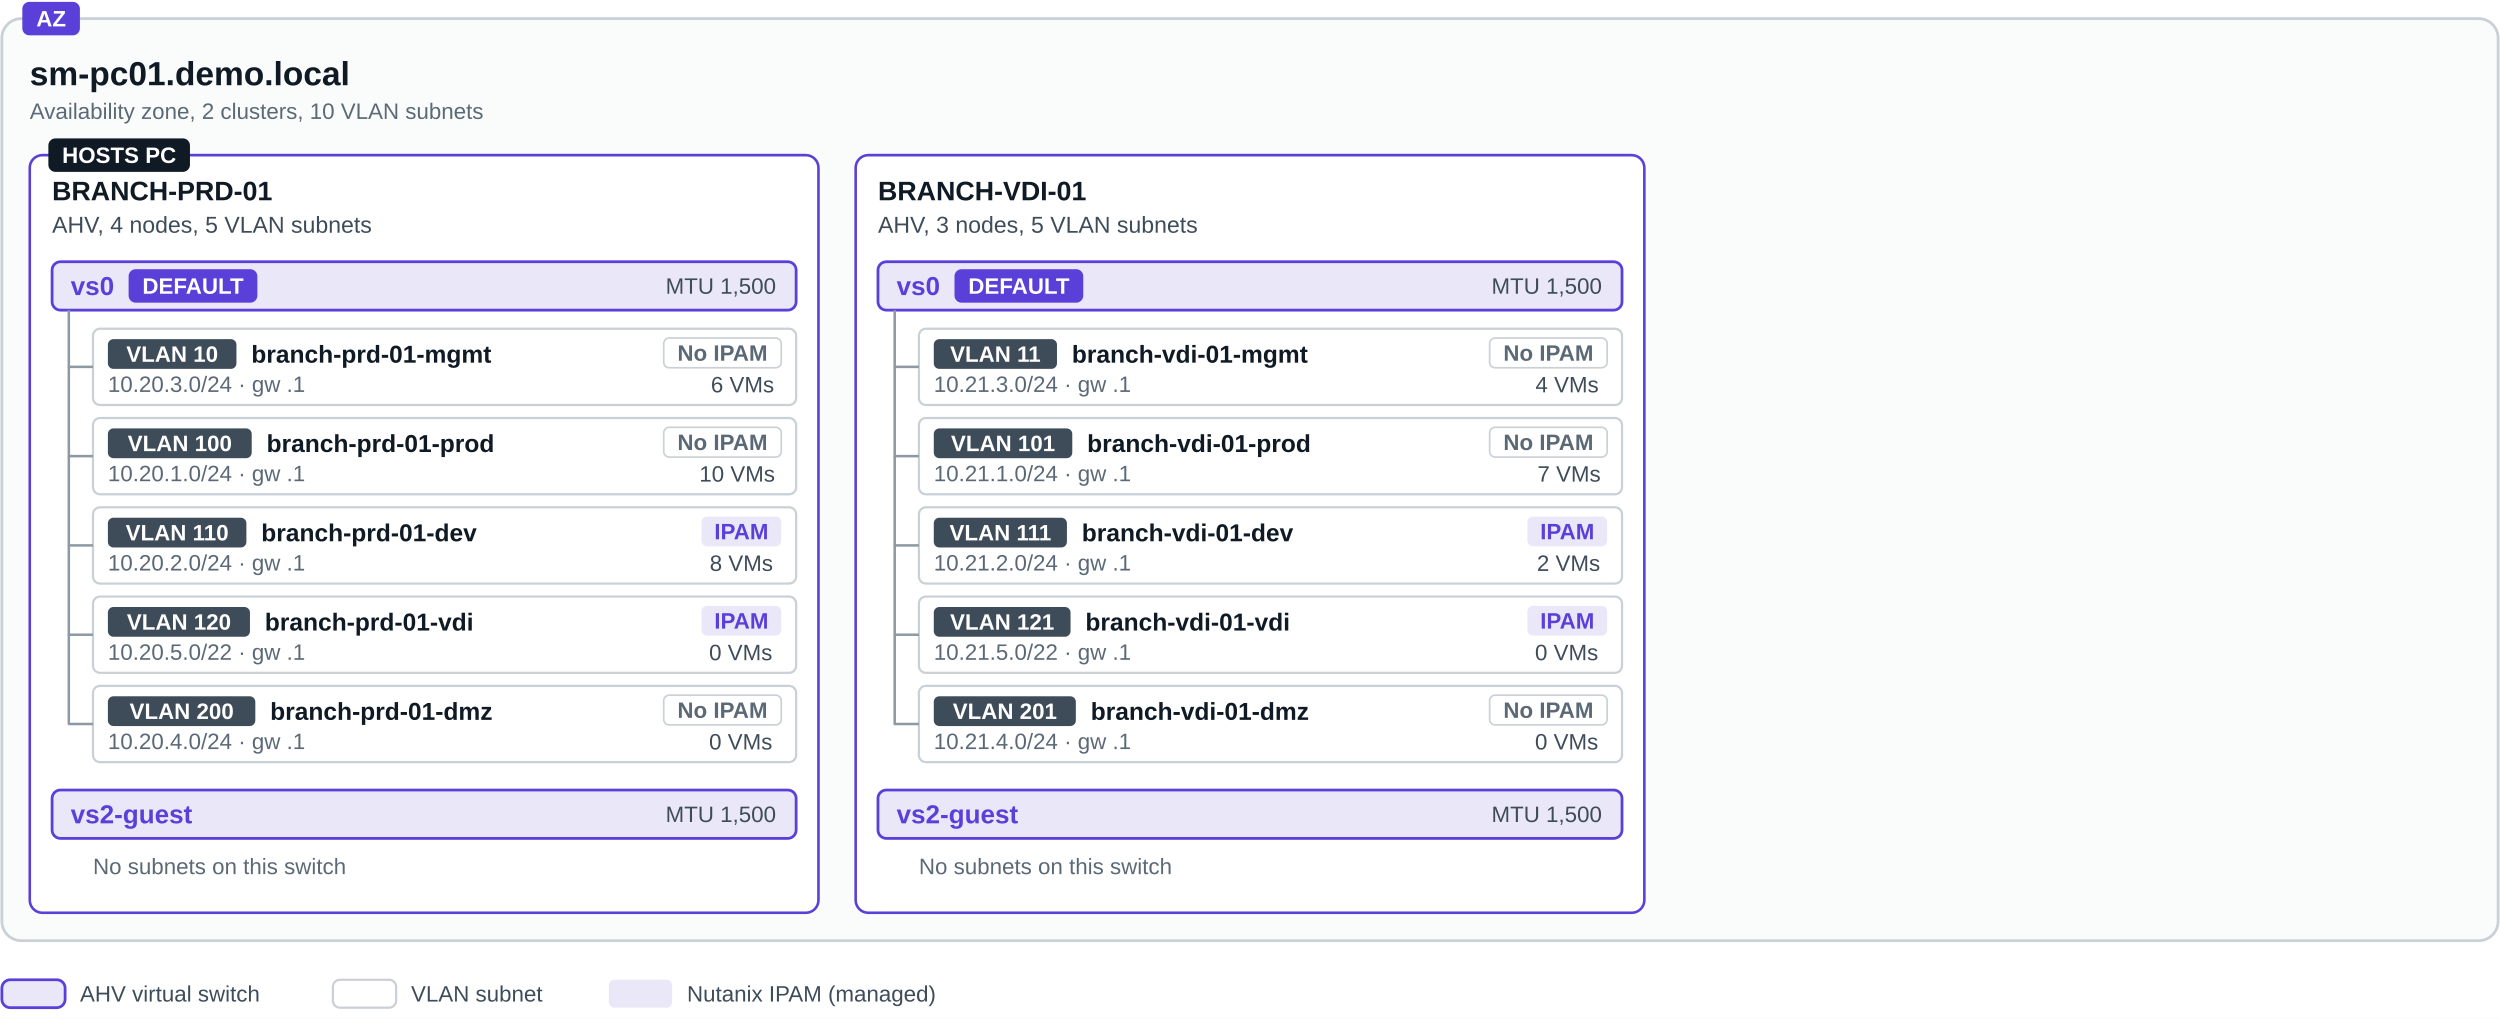
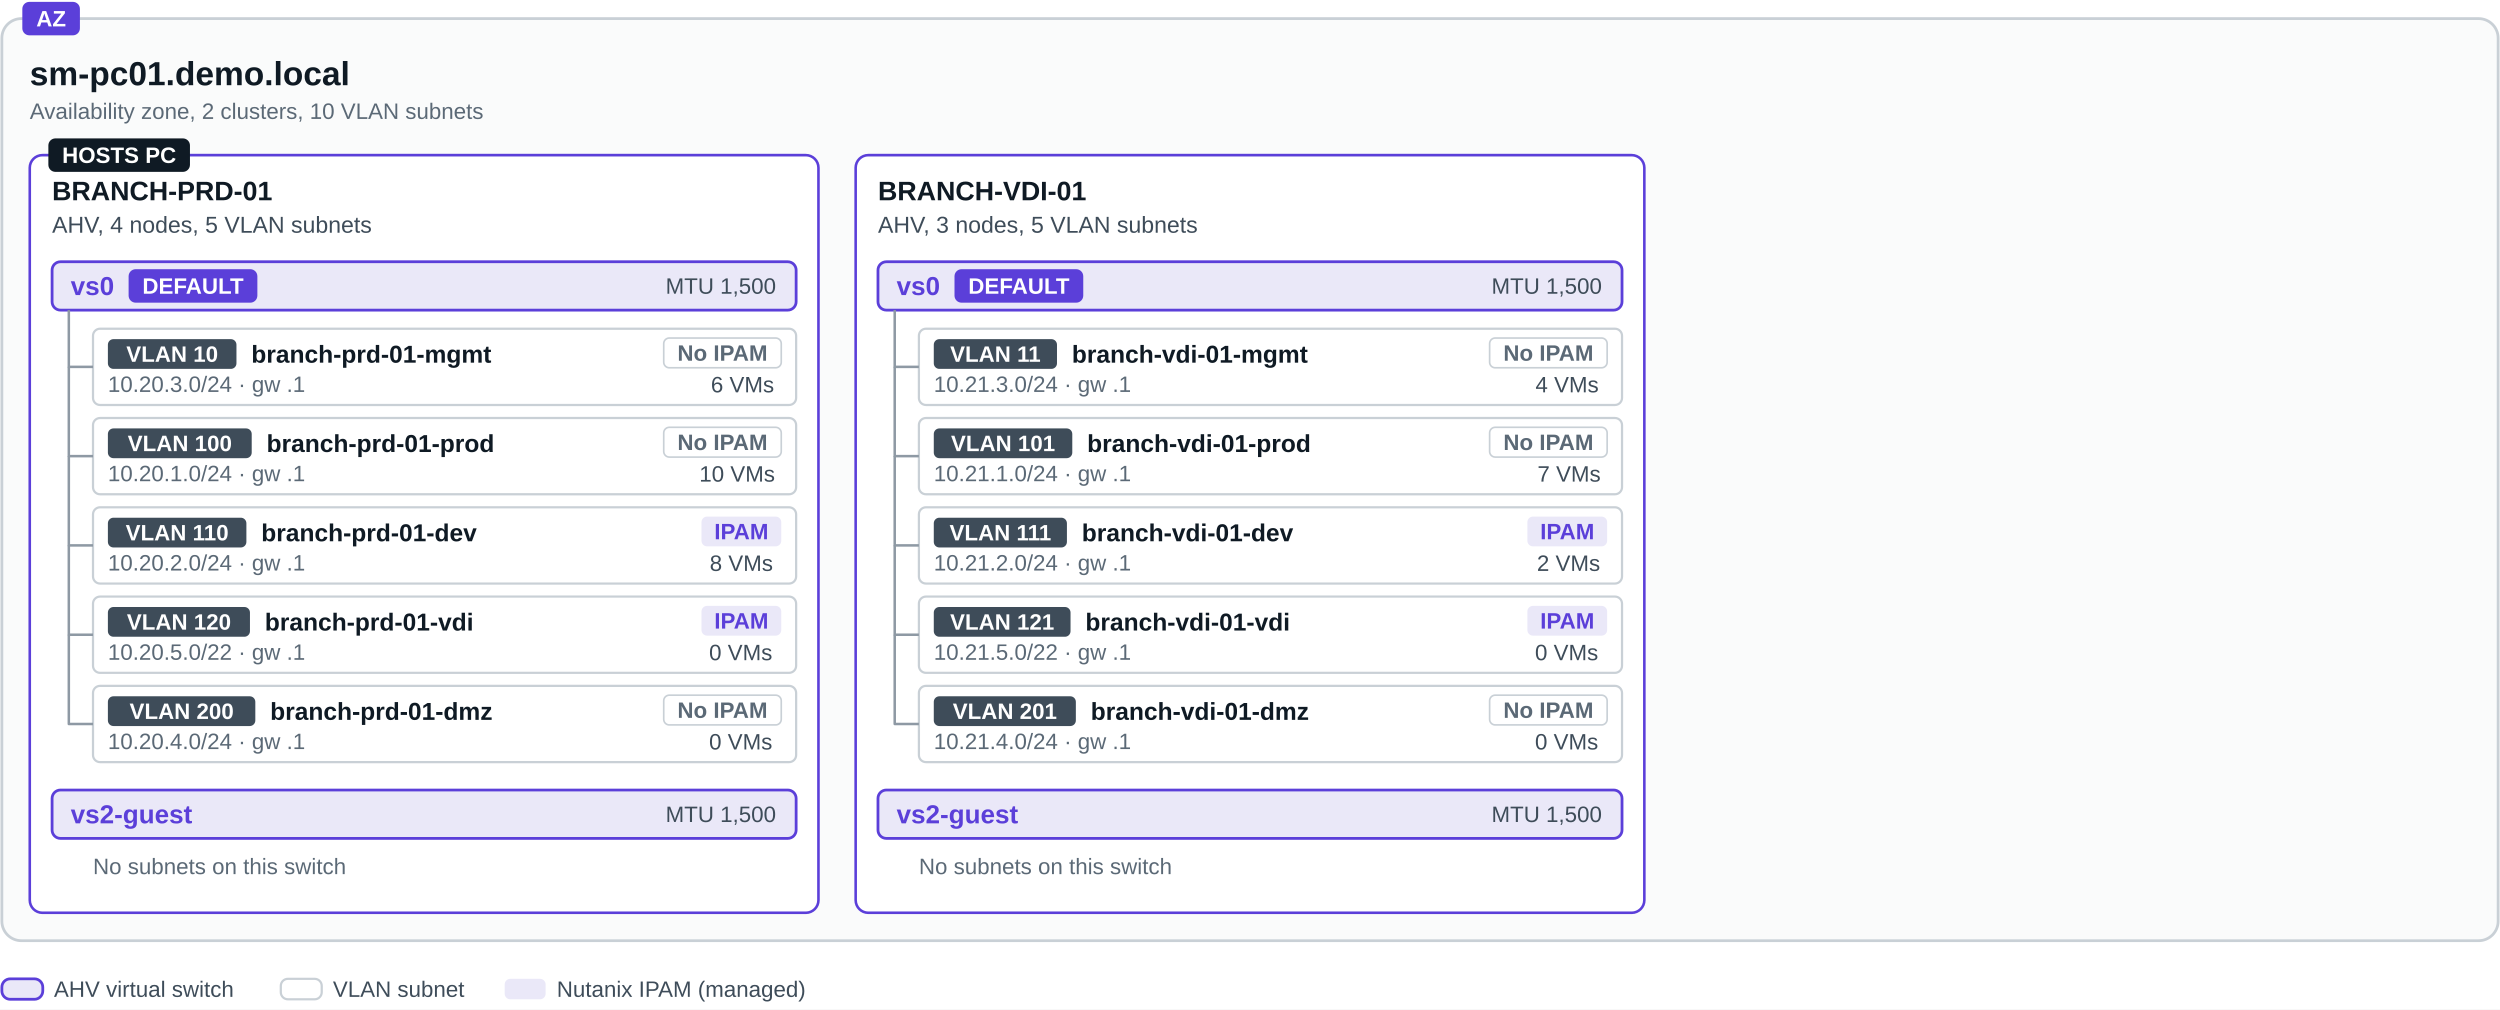
- <svg xmlns="http://www.w3.org/2000/svg" version="1.1" width="672pt" height="273.86pt" viewBox="0 0 672 273.86" font-family="Figtree, Calibri, 'Segoe UI', Arial, sans-serif">
-   <rect width="672" height="273.86" fill="#FFFFFF" />
+ <svg xmlns="http://www.w3.org/2000/svg" version="1.1" width="672pt" height="271.36pt" viewBox="0 0 672 271.36" font-family="Figtree, Calibri, 'Segoe UI', Arial, sans-serif">
+   <rect width="672" height="271.36" fill="#FFFFFF" />
  <g id="site:sm-pc01.demo.local" data-kind="container" data-name="sm-pc01.demo.local" data-prism-central="sm-pc01.demo.local">
    <rect x="0.5" y="5" width="671" height="247.86" fill="#FAFBFB" rx="5.25" stroke="#C9D0D6" stroke-width="0.75" />
    <text x="8" y="22.91" font-size="9" font-weight="600" fill="#0F1A24" textLength="82.06" lengthAdjust="spacingAndGlyphs">sm-pc01.demo.local</text>
    <text x="8" y="31.96" font-size="6" fill="#5B6976" textLength="121.81" lengthAdjust="spacingAndGlyphs">Availability zone, 2 clusters, 10 VLAN subnets</text>
  </g>
  <g id="cluster:0ca0388a-8411-5a32-a54a-f18b3163a417" data-kind="box" data-cluster-uuid="0ca0388a-8411-5a32-a54a-f18b3163a417" data-name="BRANCH-PRD-01" data-prism-central="sm-pc01.demo.local">
    <rect x="8" y="41.7" width="212" height="203.66" fill="#FFFFFF" rx="3.4" stroke="#5B3FD9" stroke-width="0.7" />
    <text x="14" y="53.83" font-size="7.2" font-weight="600" fill="#0F1A24" textLength="57.65" lengthAdjust="spacingAndGlyphs">BRANCH-PRD-01</text>
    <text x="14" y="62.56" font-size="6.2" fill="#3E4C59" textLength="86.56" lengthAdjust="spacingAndGlyphs">AHV, 4 nodes, 5 VLAN subnets</text>
  </g>
  <g id="vs:0ca0388a-8411-5a32-a54a-f18b3163a417:vs0" data-kind="box" data-cluster-uuid="0ca0388a-8411-5a32-a54a-f18b3163a417" data-name="vs0" data-virtual-switch="vs0">
    <rect x="14" y="70.36" width="200" height="13" fill="#EAE8F8" rx="2.25" stroke="#5B3FD9" stroke-width="0.75" />
    <text x="19" y="79.31" font-size="7" font-weight="600" fill="#5B3FD9" textLength="11.57" lengthAdjust="spacingAndGlyphs">vs0</text>
  </g>
  <g id="vs:0ca0388a-8411-5a32-a54a-f18b3163a417:vs0:mtu" data-kind="label">
    <text x="178.91" y="78.96" font-size="6" fill="#3E4C59" textLength="29.09" lengthAdjust="spacingAndGlyphs">MTU 1,500</text>
  </g>
  <g id="subnet:ca66d129-89ce-59ae-8603-0c4c5bf47ed3" data-kind="box" data-cluster="BRANCH-PRD-01" data-name="branch-prd-01-mgmt" data-prefix="10.20.3.0/24" data-prism-central="sm-pc01.demo.local" data-subnet-uuid="ca66d129-89ce-59ae-8603-0c4c5bf47ed3" data-vlan="10">
    <rect x="25" y="88.36" width="189" height="20.5" fill="#FFFFFF" rx="1.9" stroke="#C9D0D6" stroke-width="0.6" />
    <text x="67.56" y="97.49" font-size="6.6" font-weight="600" fill="#0F1A24" textLength="64.13" lengthAdjust="spacingAndGlyphs">branch-prd-01-mgmt</text>
    <text x="29" y="105.35" font-size="6" fill="#5B6976" textLength="51.71" lengthAdjust="spacingAndGlyphs">10.20.3.0/24 · gw .1</text>
  </g>
  <g id="subnet:ca66d129-89ce-59ae-8603-0c4c5bf47ed3:vms" data-kind="label">
    <text x="191.08" y="105.46" font-size="6" fill="#3E4C59" textLength="16.91" lengthAdjust="spacingAndGlyphs">6 VMs</text>
  </g>
  <g id="subnet:70c7545f-0679-5d13-9581-959a54853e92" data-kind="box" data-cluster="BRANCH-PRD-01" data-name="branch-prd-01-prod" data-prefix="10.20.1.0/24" data-prism-central="sm-pc01.demo.local" data-subnet-uuid="70c7545f-0679-5d13-9581-959a54853e92" data-vlan="100">
    <rect x="25" y="112.36" width="189" height="20.5" fill="#FFFFFF" rx="1.9" stroke="#C9D0D6" stroke-width="0.6" />
    <text x="71.66" y="121.49" font-size="6.6" font-weight="600" fill="#0F1A24" textLength="60.27" lengthAdjust="spacingAndGlyphs">branch-prd-01-prod</text>
    <text x="29" y="129.35" font-size="6" fill="#5B6976" textLength="50.93" lengthAdjust="spacingAndGlyphs">10.20.1.0/24 · gw .1</text>
  </g>
  <g id="subnet:70c7545f-0679-5d13-9581-959a54853e92:vms" data-kind="label">
    <text x="187.97" y="129.46" font-size="6" fill="#3E4C59" textLength="19.84" lengthAdjust="spacingAndGlyphs">10 VMs</text>
  </g>
  <g id="subnet:11bec24c-5245-5216-9c2b-ba4a38ac06aa" data-kind="box" data-cluster="BRANCH-PRD-01" data-name="branch-prd-01-dev" data-prefix="10.20.2.0/24" data-prism-central="sm-pc01.demo.local" data-subnet-uuid="11bec24c-5245-5216-9c2b-ba4a38ac06aa" data-vlan="110">
    <rect x="25" y="136.36" width="189" height="20.5" fill="#FFFFFF" rx="1.9" stroke="#C9D0D6" stroke-width="0.6" />
    <text x="70.23" y="145.49" font-size="6.6" font-weight="600" fill="#0F1A24" textLength="57.31" lengthAdjust="spacingAndGlyphs">branch-prd-01-dev</text>
    <text x="29" y="153.35" font-size="6" fill="#5B6976" textLength="51.8" lengthAdjust="spacingAndGlyphs">10.20.2.0/24 · gw .1</text>
  </g>
  <g id="subnet:11bec24c-5245-5216-9c2b-ba4a38ac06aa:vms" data-kind="label">
    <text x="190.77" y="153.46" font-size="6" fill="#3E4C59" textLength="17.2" lengthAdjust="spacingAndGlyphs">8 VMs</text>
  </g>
  <g id="subnet:8b50169b-1b35-58d8-b88d-7011eb38c341" data-kind="box" data-cluster="BRANCH-PRD-01" data-name="branch-prd-01-vdi" data-prefix="10.20.5.0/22" data-prism-central="sm-pc01.demo.local" data-subnet-uuid="8b50169b-1b35-58d8-b88d-7011eb38c341" data-vlan="120">
    <rect x="25" y="160.36" width="189" height="20.5" fill="#FFFFFF" rx="1.9" stroke="#C9D0D6" stroke-width="0.6" />
    <text x="71.19" y="169.49" font-size="6.6" font-weight="600" fill="#0F1A24" textLength="55.33" lengthAdjust="spacingAndGlyphs">branch-prd-01-vdi</text>
    <text x="29" y="177.35" font-size="6" fill="#5B6976" textLength="51.53" lengthAdjust="spacingAndGlyphs">10.20.5.0/22 · gw .1</text>
  </g>
  <g id="subnet:8b50169b-1b35-58d8-b88d-7011eb38c341:vms" data-kind="label">
    <text x="190.6" y="177.46" font-size="6" fill="#3E4C59" textLength="17.36" lengthAdjust="spacingAndGlyphs">0 VMs</text>
  </g>
  <g id="subnet:6843f9f5-006c-5b49-9d0d-589dbad83e12" data-kind="box" data-cluster="BRANCH-PRD-01" data-name="branch-prd-01-dmz" data-prefix="10.20.4.0/24" data-prism-central="sm-pc01.demo.local" data-subnet-uuid="6843f9f5-006c-5b49-9d0d-589dbad83e12" data-vlan="200">
    <rect x="25" y="184.36" width="189" height="20.5" fill="#FFFFFF" rx="1.9" stroke="#C9D0D6" stroke-width="0.6" />
    <text x="72.63" y="193.49" font-size="6.6" font-weight="600" fill="#0F1A24" textLength="58.99" lengthAdjust="spacingAndGlyphs">branch-prd-01-dmz</text>
    <text x="29" y="201.35" font-size="6" fill="#5B6976" textLength="52.18" lengthAdjust="spacingAndGlyphs">10.20.4.0/24 · gw .1</text>
  </g>
  <g id="subnet:6843f9f5-006c-5b49-9d0d-589dbad83e12:vms" data-kind="label">
    <text x="190.6" y="201.46" font-size="6" fill="#3E4C59" textLength="17.36" lengthAdjust="spacingAndGlyphs">0 VMs</text>
  </g>
  <g id="vs:0ca0388a-8411-5a32-a54a-f18b3163a417:vs2-guest" data-kind="box" data-cluster-uuid="0ca0388a-8411-5a32-a54a-f18b3163a417" data-name="vs2-guest" data-virtual-switch="vs2-guest">
    <rect x="14" y="212.36" width="200" height="13" fill="#EAE8F8" rx="2.25" stroke="#5B3FD9" stroke-width="0.75" />
    <text x="19" y="221.31" font-size="7" font-weight="600" fill="#5B3FD9" textLength="31.92" lengthAdjust="spacingAndGlyphs">vs2-guest</text>
  </g>
  <g id="vs:0ca0388a-8411-5a32-a54a-f18b3163a417:vs2-guest:mtu" data-kind="label">
    <text x="178.91" y="220.96" font-size="6" fill="#3E4C59" textLength="29.09" lengthAdjust="spacingAndGlyphs">MTU 1,500</text>
  </g>
  <g id="vs:0ca0388a-8411-5a32-a54a-f18b3163a417:vs2-guest:none" data-kind="label">
    <text x="25" y="234.96" font-size="6" fill="#5B6976" textLength="69.79" lengthAdjust="spacingAndGlyphs">No subnets on this switch</text>
  </g>
  <g id="cluster:8996917a-a180-5d7e-83b7-4e276021ce55" data-kind="box" data-cluster-uuid="8996917a-a180-5d7e-83b7-4e276021ce55" data-name="BRANCH-VDI-01" data-prism-central="sm-pc01.demo.local">
    <rect x="230" y="41.7" width="212" height="203.66" fill="#FFFFFF" rx="3.4" stroke="#5B3FD9" stroke-width="0.7" />
    <text x="236" y="53.83" font-size="7.2" font-weight="600" fill="#0F1A24" textLength="55.94" lengthAdjust="spacingAndGlyphs">BRANCH-VDI-01</text>
    <text x="236" y="62.56" font-size="6.2" fill="#3E4C59" textLength="86.09" lengthAdjust="spacingAndGlyphs">AHV, 3 nodes, 5 VLAN subnets</text>
  </g>
  <g id="vs:8996917a-a180-5d7e-83b7-4e276021ce55:vs0" data-kind="box" data-cluster-uuid="8996917a-a180-5d7e-83b7-4e276021ce55" data-name="vs0" data-virtual-switch="vs0">
    <rect x="236" y="70.36" width="200" height="13" fill="#EAE8F8" rx="2.25" stroke="#5B3FD9" stroke-width="0.75" />
    <text x="241" y="79.31" font-size="7" font-weight="600" fill="#5B3FD9" textLength="11.57" lengthAdjust="spacingAndGlyphs">vs0</text>
  </g>
  <g id="vs:8996917a-a180-5d7e-83b7-4e276021ce55:vs0:mtu" data-kind="label">
    <text x="400.91" y="78.96" font-size="6" fill="#3E4C59" textLength="29.09" lengthAdjust="spacingAndGlyphs">MTU 1,500</text>
  </g>
  <g id="subnet:0a117297-ca6b-5e00-b8dc-3f747e00e4fb" data-kind="box" data-cluster="BRANCH-VDI-01" data-name="branch-vdi-01-mgmt" data-prefix="10.21.3.0/24" data-prism-central="sm-pc01.demo.local" data-subnet-uuid="0a117297-ca6b-5e00-b8dc-3f747e00e4fb" data-vlan="11">
    <rect x="247" y="88.36" width="189" height="20.5" fill="#FFFFFF" rx="1.9" stroke="#C9D0D6" stroke-width="0.6" />
    <text x="288.12" y="97.49" font-size="6.6" font-weight="600" fill="#0F1A24" textLength="63.02" lengthAdjust="spacingAndGlyphs">branch-vdi-01-mgmt</text>
    <text x="251" y="105.35" font-size="6" fill="#5B6976" textLength="50.35" lengthAdjust="spacingAndGlyphs">10.21.3.0/24 · gw .1</text>
  </g>
  <g id="subnet:0a117297-ca6b-5e00-b8dc-3f747e00e4fb:vms" data-kind="label">
    <text x="412.73" y="105.46" font-size="6" fill="#3E4C59" textLength="17.24" lengthAdjust="spacingAndGlyphs">4 VMs</text>
  </g>
  <g id="subnet:ce918cf6-5d04-5353-a204-76cfcc132c83" data-kind="box" data-cluster="BRANCH-VDI-01" data-name="branch-vdi-01-prod" data-prefix="10.21.1.0/24" data-prism-central="sm-pc01.demo.local" data-subnet-uuid="ce918cf6-5d04-5353-a204-76cfcc132c83" data-vlan="101">
    <rect x="247" y="112.36" width="189" height="20.5" fill="#FFFFFF" rx="1.9" stroke="#C9D0D6" stroke-width="0.6" />
    <text x="292.23" y="121.49" font-size="6.6" font-weight="600" fill="#0F1A24" textLength="59.16" lengthAdjust="spacingAndGlyphs">branch-vdi-01-prod</text>
    <text x="251" y="129.35" font-size="6" fill="#5B6976" textLength="49.56" lengthAdjust="spacingAndGlyphs">10.21.1.0/24 · gw .1</text>
  </g>
  <g id="subnet:ce918cf6-5d04-5353-a204-76cfcc132c83:vms" data-kind="label">
    <text x="413.26" y="129.46" font-size="6" fill="#3E4C59" textLength="16.73" lengthAdjust="spacingAndGlyphs">7 VMs</text>
  </g>
  <g id="subnet:fe7fdb40-322a-518b-a86c-d1b1029950c1" data-kind="box" data-cluster="BRANCH-VDI-01" data-name="branch-vdi-01-dev" data-prefix="10.21.2.0/24" data-prism-central="sm-pc01.demo.local" data-subnet-uuid="fe7fdb40-322a-518b-a86c-d1b1029950c1" data-vlan="111">
    <rect x="247" y="136.36" width="189" height="20.5" fill="#FFFFFF" rx="1.9" stroke="#C9D0D6" stroke-width="0.6" />
    <text x="290.79" y="145.49" font-size="6.6" font-weight="600" fill="#0F1A24" textLength="56.21" lengthAdjust="spacingAndGlyphs">branch-vdi-01-dev</text>
    <text x="251" y="153.35" font-size="6" fill="#5B6976" textLength="50.44" lengthAdjust="spacingAndGlyphs">10.21.2.0/24 · gw .1</text>
  </g>
  <g id="subnet:fe7fdb40-322a-518b-a86c-d1b1029950c1:vms" data-kind="label">
    <text x="413.12" y="153.46" font-size="6" fill="#3E4C59" textLength="16.87" lengthAdjust="spacingAndGlyphs">2 VMs</text>
  </g>
  <g id="subnet:3653594f-d553-57ed-9dad-45da863472e8" data-kind="box" data-cluster="BRANCH-VDI-01" data-name="branch-vdi-01-vdi" data-prefix="10.21.5.0/22" data-prism-central="sm-pc01.demo.local" data-subnet-uuid="3653594f-d553-57ed-9dad-45da863472e8" data-vlan="121">
    <rect x="247" y="160.36" width="189" height="20.5" fill="#FFFFFF" rx="1.9" stroke="#C9D0D6" stroke-width="0.6" />
    <text x="291.76" y="169.49" font-size="6.6" font-weight="600" fill="#0F1A24" textLength="54.22" lengthAdjust="spacingAndGlyphs">branch-vdi-01-vdi</text>
    <text x="251" y="177.35" font-size="6" fill="#5B6976" textLength="50.16" lengthAdjust="spacingAndGlyphs">10.21.5.0/22 · gw .1</text>
  </g>
  <g id="subnet:3653594f-d553-57ed-9dad-45da863472e8:vms" data-kind="label">
    <text x="412.6" y="177.46" font-size="6" fill="#3E4C59" textLength="17.36" lengthAdjust="spacingAndGlyphs">0 VMs</text>
  </g>
  <g id="subnet:1997f0ea-e207-530f-8a88-e5cf2bb7f69b" data-kind="box" data-cluster="BRANCH-VDI-01" data-name="branch-vdi-01-dmz" data-prefix="10.21.4.0/24" data-prism-central="sm-pc01.demo.local" data-subnet-uuid="1997f0ea-e207-530f-8a88-e5cf2bb7f69b" data-vlan="201">
    <rect x="247" y="184.36" width="189" height="20.5" fill="#FFFFFF" rx="1.9" stroke="#C9D0D6" stroke-width="0.6" />
    <text x="293.19" y="193.49" font-size="6.6" font-weight="600" fill="#0F1A24" textLength="57.88" lengthAdjust="spacingAndGlyphs">branch-vdi-01-dmz</text>
    <text x="251" y="201.35" font-size="6" fill="#5B6976" textLength="50.81" lengthAdjust="spacingAndGlyphs">10.21.4.0/24 · gw .1</text>
  </g>
  <g id="subnet:1997f0ea-e207-530f-8a88-e5cf2bb7f69b:vms" data-kind="label">
    <text x="412.6" y="201.46" font-size="6" fill="#3E4C59" textLength="17.36" lengthAdjust="spacingAndGlyphs">0 VMs</text>
  </g>
  <g id="vs:8996917a-a180-5d7e-83b7-4e276021ce55:vs2-guest" data-kind="box" data-cluster-uuid="8996917a-a180-5d7e-83b7-4e276021ce55" data-name="vs2-guest" data-virtual-switch="vs2-guest">
    <rect x="236" y="212.36" width="200" height="13" fill="#EAE8F8" rx="2.25" stroke="#5B3FD9" stroke-width="0.75" />
    <text x="241" y="221.31" font-size="7" font-weight="600" fill="#5B3FD9" textLength="31.92" lengthAdjust="spacingAndGlyphs">vs2-guest</text>
  </g>
  <g id="vs:8996917a-a180-5d7e-83b7-4e276021ce55:vs2-guest:mtu" data-kind="label">
    <text x="400.91" y="220.96" font-size="6" fill="#3E4C59" textLength="29.09" lengthAdjust="spacingAndGlyphs">MTU 1,500</text>
  </g>
  <g id="vs:8996917a-a180-5d7e-83b7-4e276021ce55:vs2-guest:none" data-kind="label">
    <text x="247" y="234.96" font-size="6" fill="#5B6976" textLength="69.79" lengthAdjust="spacingAndGlyphs">No subnets on this switch</text>
  </g>
  <g id="legend:0" data-kind="swatch">
-     <rect x="0.5" y="263.36" width="17" height="7.5" fill="#EAE8F8" rx="2.25" stroke="#5B3FD9" stroke-width="0.75" />
+     <rect x="0.5" y="263.11" width="11" height="5.5" fill="#EAE8F8" rx="2.25" stroke="#5B3FD9" stroke-width="0.75" />
  </g>
  <g id="legend:0:label" data-kind="label">
-     <text x="21.5" y="269.21" font-size="6" fill="#3E4C59" textLength="49.98" lengthAdjust="spacingAndGlyphs">AHV virtual switch</text>
+     <text x="14.5" y="267.96" font-size="6" fill="#3E4C59" textLength="49.98" lengthAdjust="spacingAndGlyphs">AHV virtual switch</text>
  </g>
  <g id="legend:1" data-kind="swatch">
-     <rect x="89.48" y="263.36" width="17" height="7.5" fill="#FFFFFF" rx="1.9" stroke="#C9D0D6" stroke-width="0.6" />
+     <rect x="75.48" y="263.11" width="11" height="5.5" fill="#FFFFFF" rx="1.9" stroke="#C9D0D6" stroke-width="0.6" />
  </g>
  <g id="legend:1:label" data-kind="label">
-     <text x="110.48" y="269.21" font-size="6" fill="#3E4C59" textLength="36.02" lengthAdjust="spacingAndGlyphs">VLAN subnet</text>
+     <text x="89.48" y="267.96" font-size="6" fill="#3E4C59" textLength="36.02" lengthAdjust="spacingAndGlyphs">VLAN subnet</text>
  </g>
  <g id="legend:2" data-kind="swatch">
-     <rect x="163.66" y="263.36" width="17" height="7.5" fill="#EAE8F8" rx="1.5" />
+     <rect x="135.66" y="263.11" width="11" height="5.5" fill="#EAE8F8" rx="1.5" />
  </g>
  <g id="legend:2:label" data-kind="label">
-     <text x="184.66" y="269.21" font-size="6" fill="#3E4C59" textLength="67.22" lengthAdjust="spacingAndGlyphs">Nutanix IPAM (managed)</text>
+     <text x="149.66" y="267.96" font-size="6" fill="#3E4C59" textLength="67.22" lengthAdjust="spacingAndGlyphs">Nutanix IPAM (managed)</text>
  </g>
  <g id="vs:0ca0388a-8411-5a32-a54a-f18b3163a417:vs0-&gt;subnet:ca66d129-89ce-59ae-8603-0c4c5bf47ed3" data-kind="edge" data-link="trunk">
    <polyline points="18.5,83.36 18.5,98.61 25,98.61" fill="none" stroke="#8E99A4" stroke-width="0.68" stroke-linejoin="round" />
  </g>
  <g id="vs:0ca0388a-8411-5a32-a54a-f18b3163a417:vs0-&gt;subnet:70c7545f-0679-5d13-9581-959a54853e92" data-kind="edge" data-link="trunk">
    <polyline points="18.5,98.61 18.5,122.61 25,122.61" fill="none" stroke="#8E99A4" stroke-width="0.68" stroke-linejoin="round" />
  </g>
  <g id="vs:0ca0388a-8411-5a32-a54a-f18b3163a417:vs0-&gt;subnet:11bec24c-5245-5216-9c2b-ba4a38ac06aa" data-kind="edge" data-link="trunk">
    <polyline points="18.5,122.61 18.5,146.61 25,146.61" fill="none" stroke="#8E99A4" stroke-width="0.68" stroke-linejoin="round" />
  </g>
  <g id="vs:0ca0388a-8411-5a32-a54a-f18b3163a417:vs0-&gt;subnet:8b50169b-1b35-58d8-b88d-7011eb38c341" data-kind="edge" data-link="trunk">
    <polyline points="18.5,146.61 18.5,170.61 25,170.61" fill="none" stroke="#8E99A4" stroke-width="0.68" stroke-linejoin="round" />
  </g>
  <g id="vs:0ca0388a-8411-5a32-a54a-f18b3163a417:vs0-&gt;subnet:6843f9f5-006c-5b49-9d0d-589dbad83e12" data-kind="edge" data-link="trunk">
    <polyline points="18.5,170.61 18.5,194.61 25,194.61" fill="none" stroke="#8E99A4" stroke-width="0.68" stroke-linejoin="round" />
  </g>
  <g id="vs:8996917a-a180-5d7e-83b7-4e276021ce55:vs0-&gt;subnet:0a117297-ca6b-5e00-b8dc-3f747e00e4fb" data-kind="edge" data-link="trunk">
    <polyline points="240.5,83.36 240.5,98.61 247,98.61" fill="none" stroke="#8E99A4" stroke-width="0.68" stroke-linejoin="round" />
  </g>
  <g id="vs:8996917a-a180-5d7e-83b7-4e276021ce55:vs0-&gt;subnet:ce918cf6-5d04-5353-a204-76cfcc132c83" data-kind="edge" data-link="trunk">
    <polyline points="240.5,98.61 240.5,122.61 247,122.61" fill="none" stroke="#8E99A4" stroke-width="0.68" stroke-linejoin="round" />
  </g>
  <g id="vs:8996917a-a180-5d7e-83b7-4e276021ce55:vs0-&gt;subnet:fe7fdb40-322a-518b-a86c-d1b1029950c1" data-kind="edge" data-link="trunk">
    <polyline points="240.5,122.61 240.5,146.61 247,146.61" fill="none" stroke="#8E99A4" stroke-width="0.68" stroke-linejoin="round" />
  </g>
  <g id="vs:8996917a-a180-5d7e-83b7-4e276021ce55:vs0-&gt;subnet:3653594f-d553-57ed-9dad-45da863472e8" data-kind="edge" data-link="trunk">
    <polyline points="240.5,146.61 240.5,170.61 247,170.61" fill="none" stroke="#8E99A4" stroke-width="0.68" stroke-linejoin="round" />
  </g>
  <g id="vs:8996917a-a180-5d7e-83b7-4e276021ce55:vs0-&gt;subnet:1997f0ea-e207-530f-8a88-e5cf2bb7f69b" data-kind="edge" data-link="trunk">
    <polyline points="240.5,170.61 240.5,194.61 247,194.61" fill="none" stroke="#8E99A4" stroke-width="0.68" stroke-linejoin="round" />
  </g>
  <g id="site:sm-pc01.demo.local:tag" data-kind="tag">
    <rect x="6" y="0.5" width="15.48" height="9" fill="#5B3FD9" rx="1.9" />
    <text x="13.74" y="7.1" text-anchor="middle" font-size="6" font-weight="600" fill="#FFFFFF" textLength="8" lengthAdjust="spacingAndGlyphs">AZ</text>
  </g>
  <g id="cluster:0ca0388a-8411-5a32-a54a-f18b3163a417:role" data-kind="tag">
    <rect x="13" y="37.2" width="38.06" height="9" fill="#0F1A24" rx="1.9" />
    <text x="32.03" y="43.8" text-anchor="middle" font-size="6" font-weight="600" fill="#FFFFFF" textLength="29.3" lengthAdjust="spacingAndGlyphs">HOSTS PC</text>
  </g>
  <g id="vs:0ca0388a-8411-5a32-a54a-f18b3163a417:vs0:default" data-kind="tag">
    <rect x="34.57" y="72.36" width="34.61" height="9" fill="#5B3FD9" rx="1.9" />
    <text x="51.88" y="78.96" text-anchor="middle" font-size="6" font-weight="600" fill="#FFFFFF" textLength="26.05" lengthAdjust="spacingAndGlyphs">DEFAULT</text>
  </g>
  <g id="subnet:ca66d129-89ce-59ae-8603-0c4c5bf47ed3:vlan" data-kind="tag">
    <rect x="29" y="91.16" width="34.56" height="8" fill="#3E4C59" rx="1.5" />
    <text x="46.28" y="97.26" text-anchor="middle" font-size="6" font-weight="600" fill="#FFFFFF" textLength="24.11" lengthAdjust="spacingAndGlyphs">VLAN 10</text>
  </g>
  <g id="subnet:ca66d129-89ce-59ae-8603-0c4c5bf47ed3:ipam" data-kind="pill">
    <rect x="178.41" y="90.86" width="31.59" height="8" fill="#FFFFFF" rx="1.5" stroke="#C9D0D6" stroke-width="0.45" />
    <text x="194.2" y="96.96" text-anchor="middle" font-size="6" font-weight="600" fill="#5B6976" textLength="24.14" lengthAdjust="spacingAndGlyphs">No IPAM</text>
  </g>
  <g id="subnet:70c7545f-0679-5d13-9581-959a54853e92:vlan" data-kind="tag">
    <rect x="29" y="115.16" width="38.66" height="8" fill="#3E4C59" rx="1.5" />
    <text x="48.33" y="121.26" text-anchor="middle" font-size="6" font-weight="600" fill="#FFFFFF" textLength="27.98" lengthAdjust="spacingAndGlyphs">VLAN 100</text>
  </g>
  <g id="subnet:70c7545f-0679-5d13-9581-959a54853e92:ipam" data-kind="pill">
    <rect x="178.41" y="114.86" width="31.59" height="8" fill="#FFFFFF" rx="1.5" stroke="#C9D0D6" stroke-width="0.45" />
    <text x="194.2" y="120.96" text-anchor="middle" font-size="6" font-weight="600" fill="#5B6976" textLength="24.14" lengthAdjust="spacingAndGlyphs">No IPAM</text>
  </g>
  <g id="subnet:11bec24c-5245-5216-9c2b-ba4a38ac06aa:vlan" data-kind="tag">
    <rect x="29" y="139.16" width="37.23" height="8" fill="#3E4C59" rx="1.5" />
    <text x="47.61" y="145.26" text-anchor="middle" font-size="6" font-weight="600" fill="#FFFFFF" textLength="26.63" lengthAdjust="spacingAndGlyphs">VLAN 110</text>
  </g>
  <g id="subnet:11bec24c-5245-5216-9c2b-ba4a38ac06aa:ipam" data-kind="pill">
    <rect x="188.56" y="138.86" width="21.44" height="8" fill="#EAE8F8" rx="1.5" />
    <text x="199.28" y="144.96" text-anchor="middle" font-size="6" font-weight="600" fill="#5B3FD9" textLength="14.57" lengthAdjust="spacingAndGlyphs">IPAM</text>
  </g>
  <g id="subnet:8b50169b-1b35-58d8-b88d-7011eb38c341:vlan" data-kind="tag">
    <rect x="29" y="163.16" width="38.19" height="8" fill="#3E4C59" rx="1.5" />
    <text x="48.1" y="169.26" text-anchor="middle" font-size="6" font-weight="600" fill="#FFFFFF" textLength="27.54" lengthAdjust="spacingAndGlyphs">VLAN 120</text>
  </g>
  <g id="subnet:8b50169b-1b35-58d8-b88d-7011eb38c341:ipam" data-kind="pill">
    <rect x="188.56" y="162.86" width="21.44" height="8" fill="#EAE8F8" rx="1.5" />
    <text x="199.28" y="168.96" text-anchor="middle" font-size="6" font-weight="600" fill="#5B3FD9" textLength="14.57" lengthAdjust="spacingAndGlyphs">IPAM</text>
  </g>
  <g id="subnet:6843f9f5-006c-5b49-9d0d-589dbad83e12:vlan" data-kind="tag">
    <rect x="29" y="187.16" width="39.63" height="8" fill="#3E4C59" rx="1.5" />
    <text x="48.82" y="193.26" text-anchor="middle" font-size="6" font-weight="600" fill="#FFFFFF" textLength="28.9" lengthAdjust="spacingAndGlyphs">VLAN 200</text>
  </g>
  <g id="subnet:6843f9f5-006c-5b49-9d0d-589dbad83e12:ipam" data-kind="pill">
    <rect x="178.41" y="186.86" width="31.59" height="8" fill="#FFFFFF" rx="1.5" stroke="#C9D0D6" stroke-width="0.45" />
    <text x="194.2" y="192.96" text-anchor="middle" font-size="6" font-weight="600" fill="#5B6976" textLength="24.14" lengthAdjust="spacingAndGlyphs">No IPAM</text>
  </g>
  <g id="vs:8996917a-a180-5d7e-83b7-4e276021ce55:vs0:default" data-kind="tag">
    <rect x="256.57" y="72.36" width="34.61" height="9" fill="#5B3FD9" rx="1.9" />
    <text x="273.88" y="78.96" text-anchor="middle" font-size="6" font-weight="600" fill="#FFFFFF" textLength="26.05" lengthAdjust="spacingAndGlyphs">DEFAULT</text>
  </g>
  <g id="subnet:0a117297-ca6b-5e00-b8dc-3f747e00e4fb:vlan" data-kind="tag">
    <rect x="251" y="91.16" width="33.12" height="8" fill="#3E4C59" rx="1.5" />
    <text x="267.56" y="97.26" text-anchor="middle" font-size="6" font-weight="600" fill="#FFFFFF" textLength="22.76" lengthAdjust="spacingAndGlyphs">VLAN 11</text>
  </g>
  <g id="subnet:0a117297-ca6b-5e00-b8dc-3f747e00e4fb:ipam" data-kind="pill">
    <rect x="400.41" y="90.86" width="31.59" height="8" fill="#FFFFFF" rx="1.5" stroke="#C9D0D6" stroke-width="0.45" />
    <text x="416.21" y="96.96" text-anchor="middle" font-size="6" font-weight="600" fill="#5B6976" textLength="24.14" lengthAdjust="spacingAndGlyphs">No IPAM</text>
  </g>
  <g id="subnet:ce918cf6-5d04-5353-a204-76cfcc132c83:vlan" data-kind="tag">
    <rect x="251" y="115.16" width="37.23" height="8" fill="#3E4C59" rx="1.5" />
    <text x="269.62" y="121.26" text-anchor="middle" font-size="6" font-weight="600" fill="#FFFFFF" textLength="26.63" lengthAdjust="spacingAndGlyphs">VLAN 101</text>
  </g>
  <g id="subnet:ce918cf6-5d04-5353-a204-76cfcc132c83:ipam" data-kind="pill">
    <rect x="400.41" y="114.86" width="31.59" height="8" fill="#FFFFFF" rx="1.5" stroke="#C9D0D6" stroke-width="0.45" />
    <text x="416.21" y="120.96" text-anchor="middle" font-size="6" font-weight="600" fill="#5B6976" textLength="24.14" lengthAdjust="spacingAndGlyphs">No IPAM</text>
  </g>
  <g id="subnet:fe7fdb40-322a-518b-a86c-d1b1029950c1:vlan" data-kind="tag">
    <rect x="251" y="139.16" width="35.79" height="8" fill="#3E4C59" rx="1.5" />
    <text x="268.9" y="145.26" text-anchor="middle" font-size="6" font-weight="600" fill="#FFFFFF" textLength="25.27" lengthAdjust="spacingAndGlyphs">VLAN 111</text>
  </g>
  <g id="subnet:fe7fdb40-322a-518b-a86c-d1b1029950c1:ipam" data-kind="pill">
    <rect x="410.56" y="138.86" width="21.44" height="8" fill="#EAE8F8" rx="1.5" />
    <text x="421.28" y="144.96" text-anchor="middle" font-size="6" font-weight="600" fill="#5B3FD9" textLength="14.57" lengthAdjust="spacingAndGlyphs">IPAM</text>
  </g>
  <g id="subnet:3653594f-d553-57ed-9dad-45da863472e8:vlan" data-kind="tag">
    <rect x="251" y="163.16" width="36.76" height="8" fill="#3E4C59" rx="1.5" />
    <text x="269.38" y="169.26" text-anchor="middle" font-size="6" font-weight="600" fill="#FFFFFF" textLength="26.18" lengthAdjust="spacingAndGlyphs">VLAN 121</text>
  </g>
  <g id="subnet:3653594f-d553-57ed-9dad-45da863472e8:ipam" data-kind="pill">
    <rect x="410.56" y="162.86" width="21.44" height="8" fill="#EAE8F8" rx="1.5" />
    <text x="421.28" y="168.96" text-anchor="middle" font-size="6" font-weight="600" fill="#5B3FD9" textLength="14.57" lengthAdjust="spacingAndGlyphs">IPAM</text>
  </g>
  <g id="subnet:1997f0ea-e207-530f-8a88-e5cf2bb7f69b:vlan" data-kind="tag">
    <rect x="251" y="187.16" width="38.19" height="8" fill="#3E4C59" rx="1.5" />
    <text x="270.1" y="193.26" text-anchor="middle" font-size="6" font-weight="600" fill="#FFFFFF" textLength="27.54" lengthAdjust="spacingAndGlyphs">VLAN 201</text>
  </g>
  <g id="subnet:1997f0ea-e207-530f-8a88-e5cf2bb7f69b:ipam" data-kind="pill">
    <rect x="400.41" y="186.86" width="31.59" height="8" fill="#FFFFFF" rx="1.5" stroke="#C9D0D6" stroke-width="0.45" />
    <text x="416.21" y="192.96" text-anchor="middle" font-size="6" font-weight="600" fill="#5B6976" textLength="24.14" lengthAdjust="spacingAndGlyphs">No IPAM</text>
  </g>
</svg>
